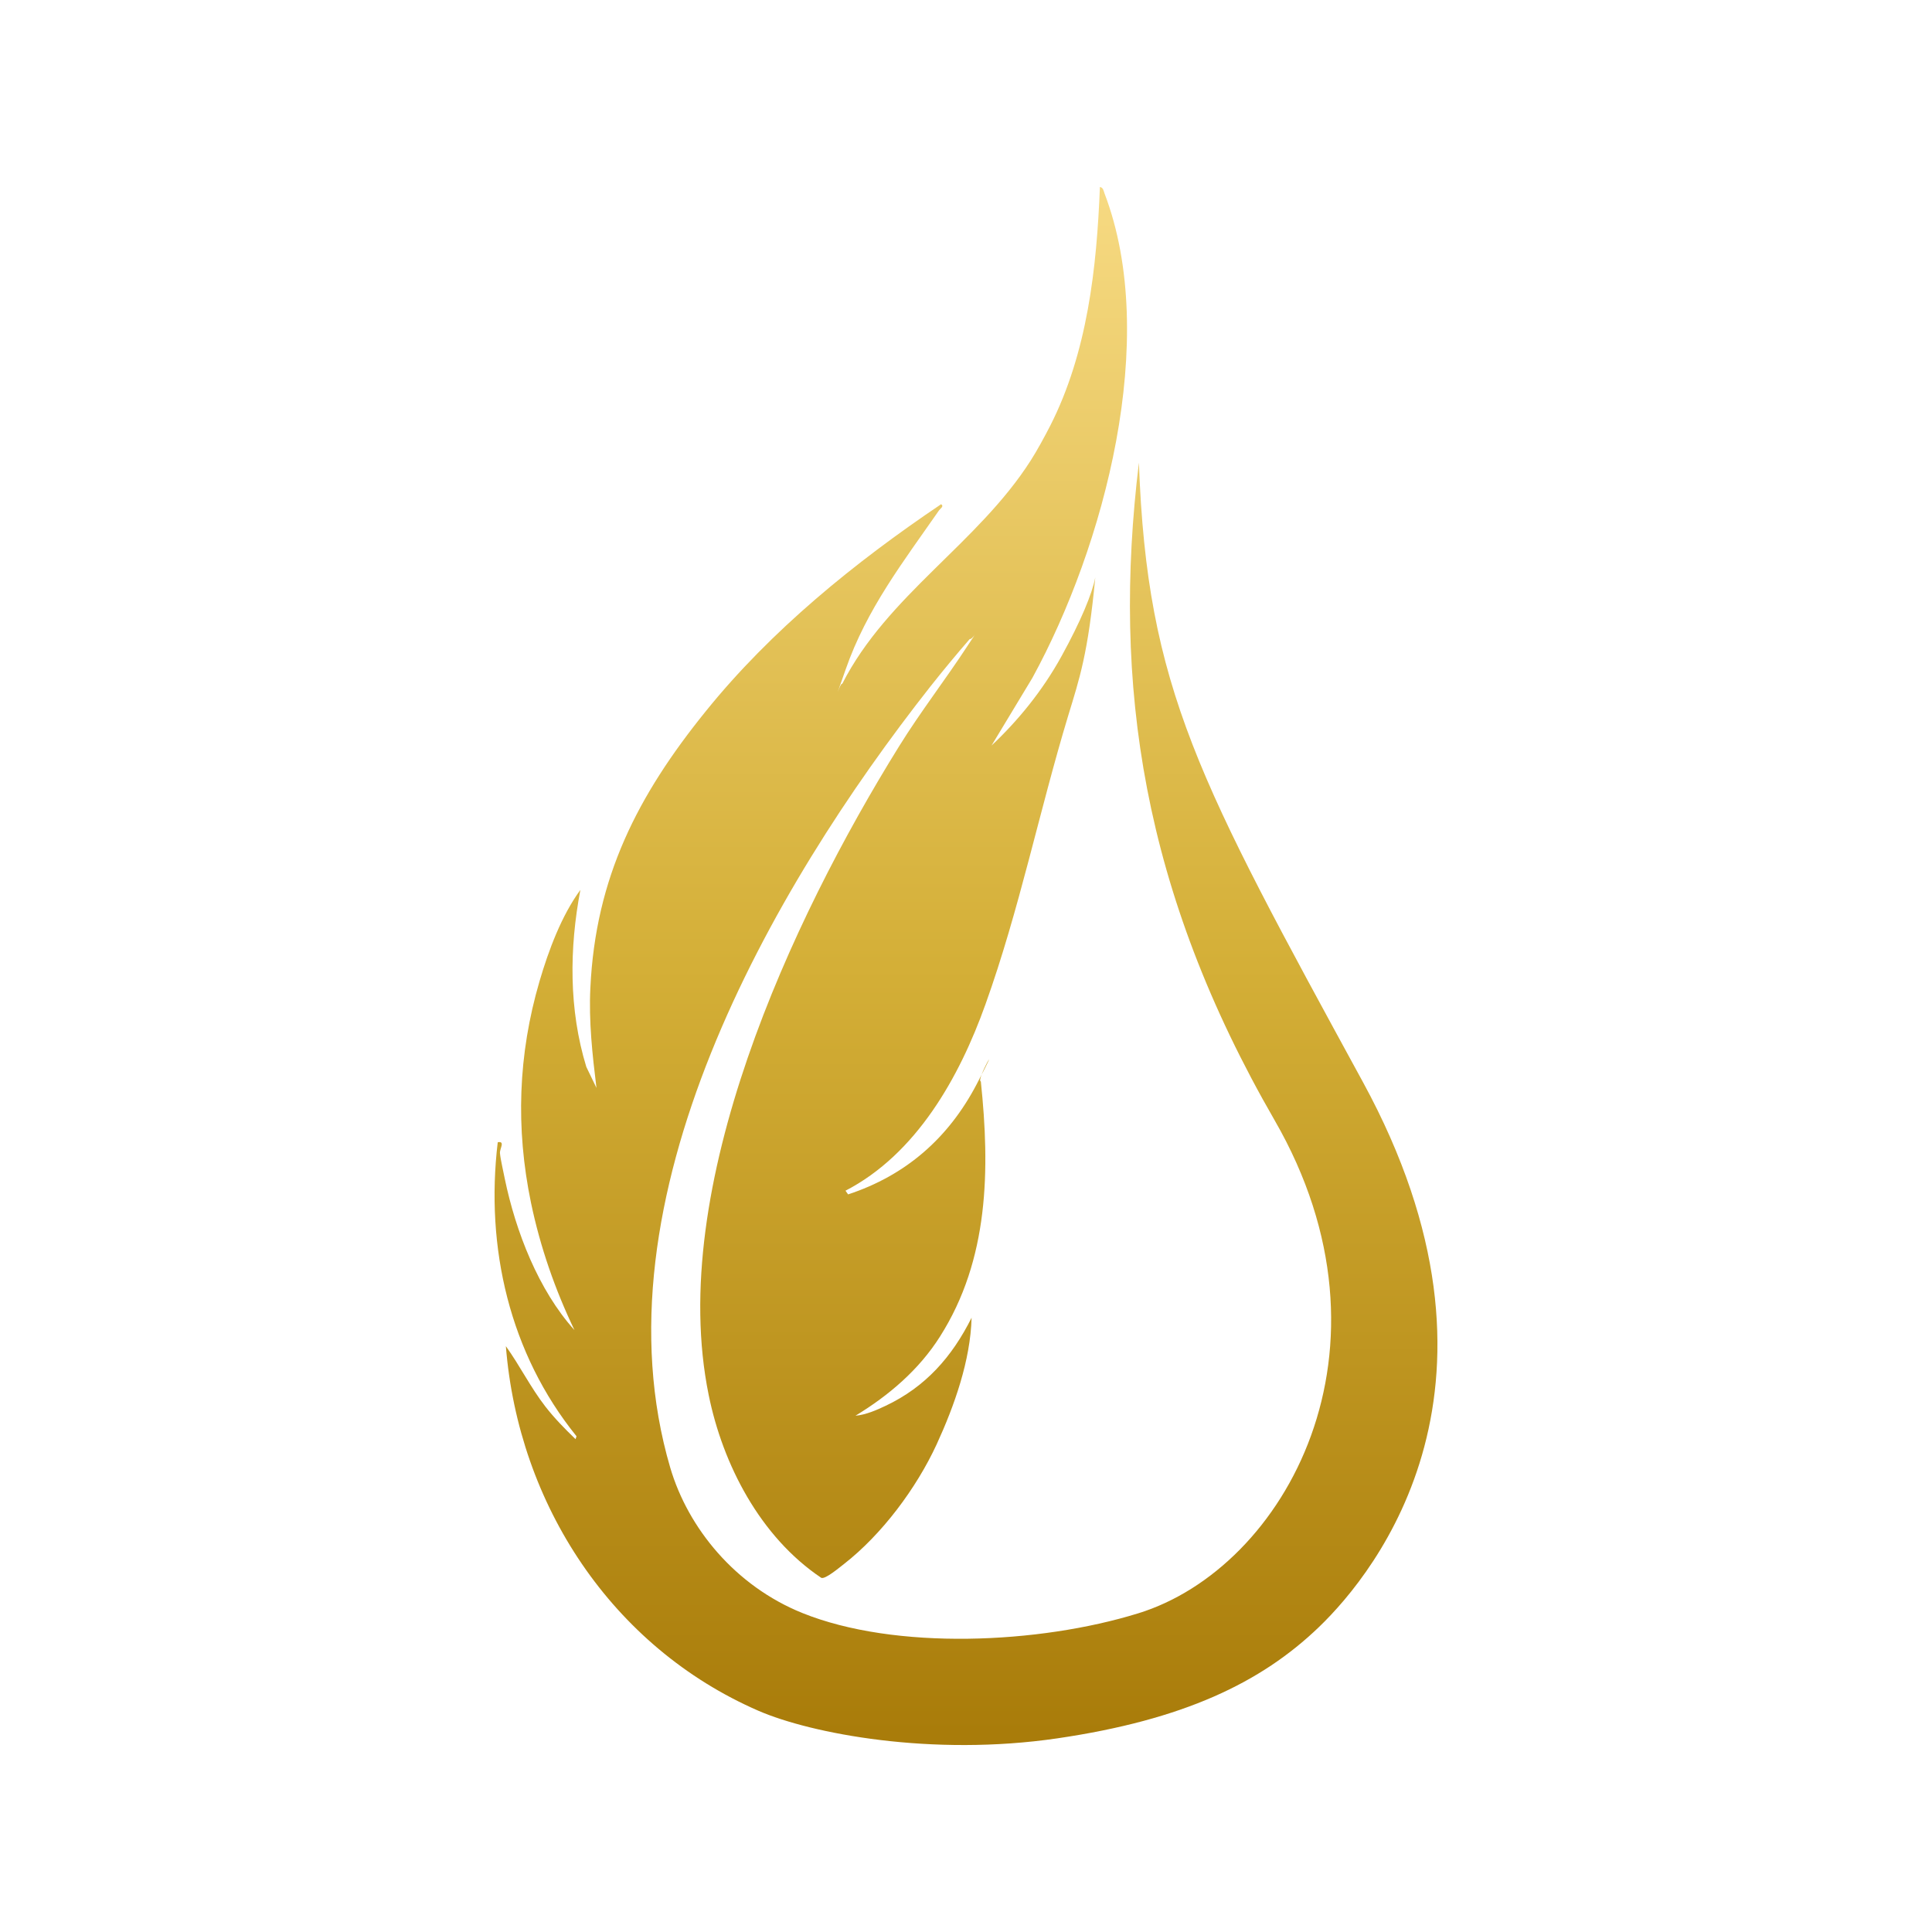
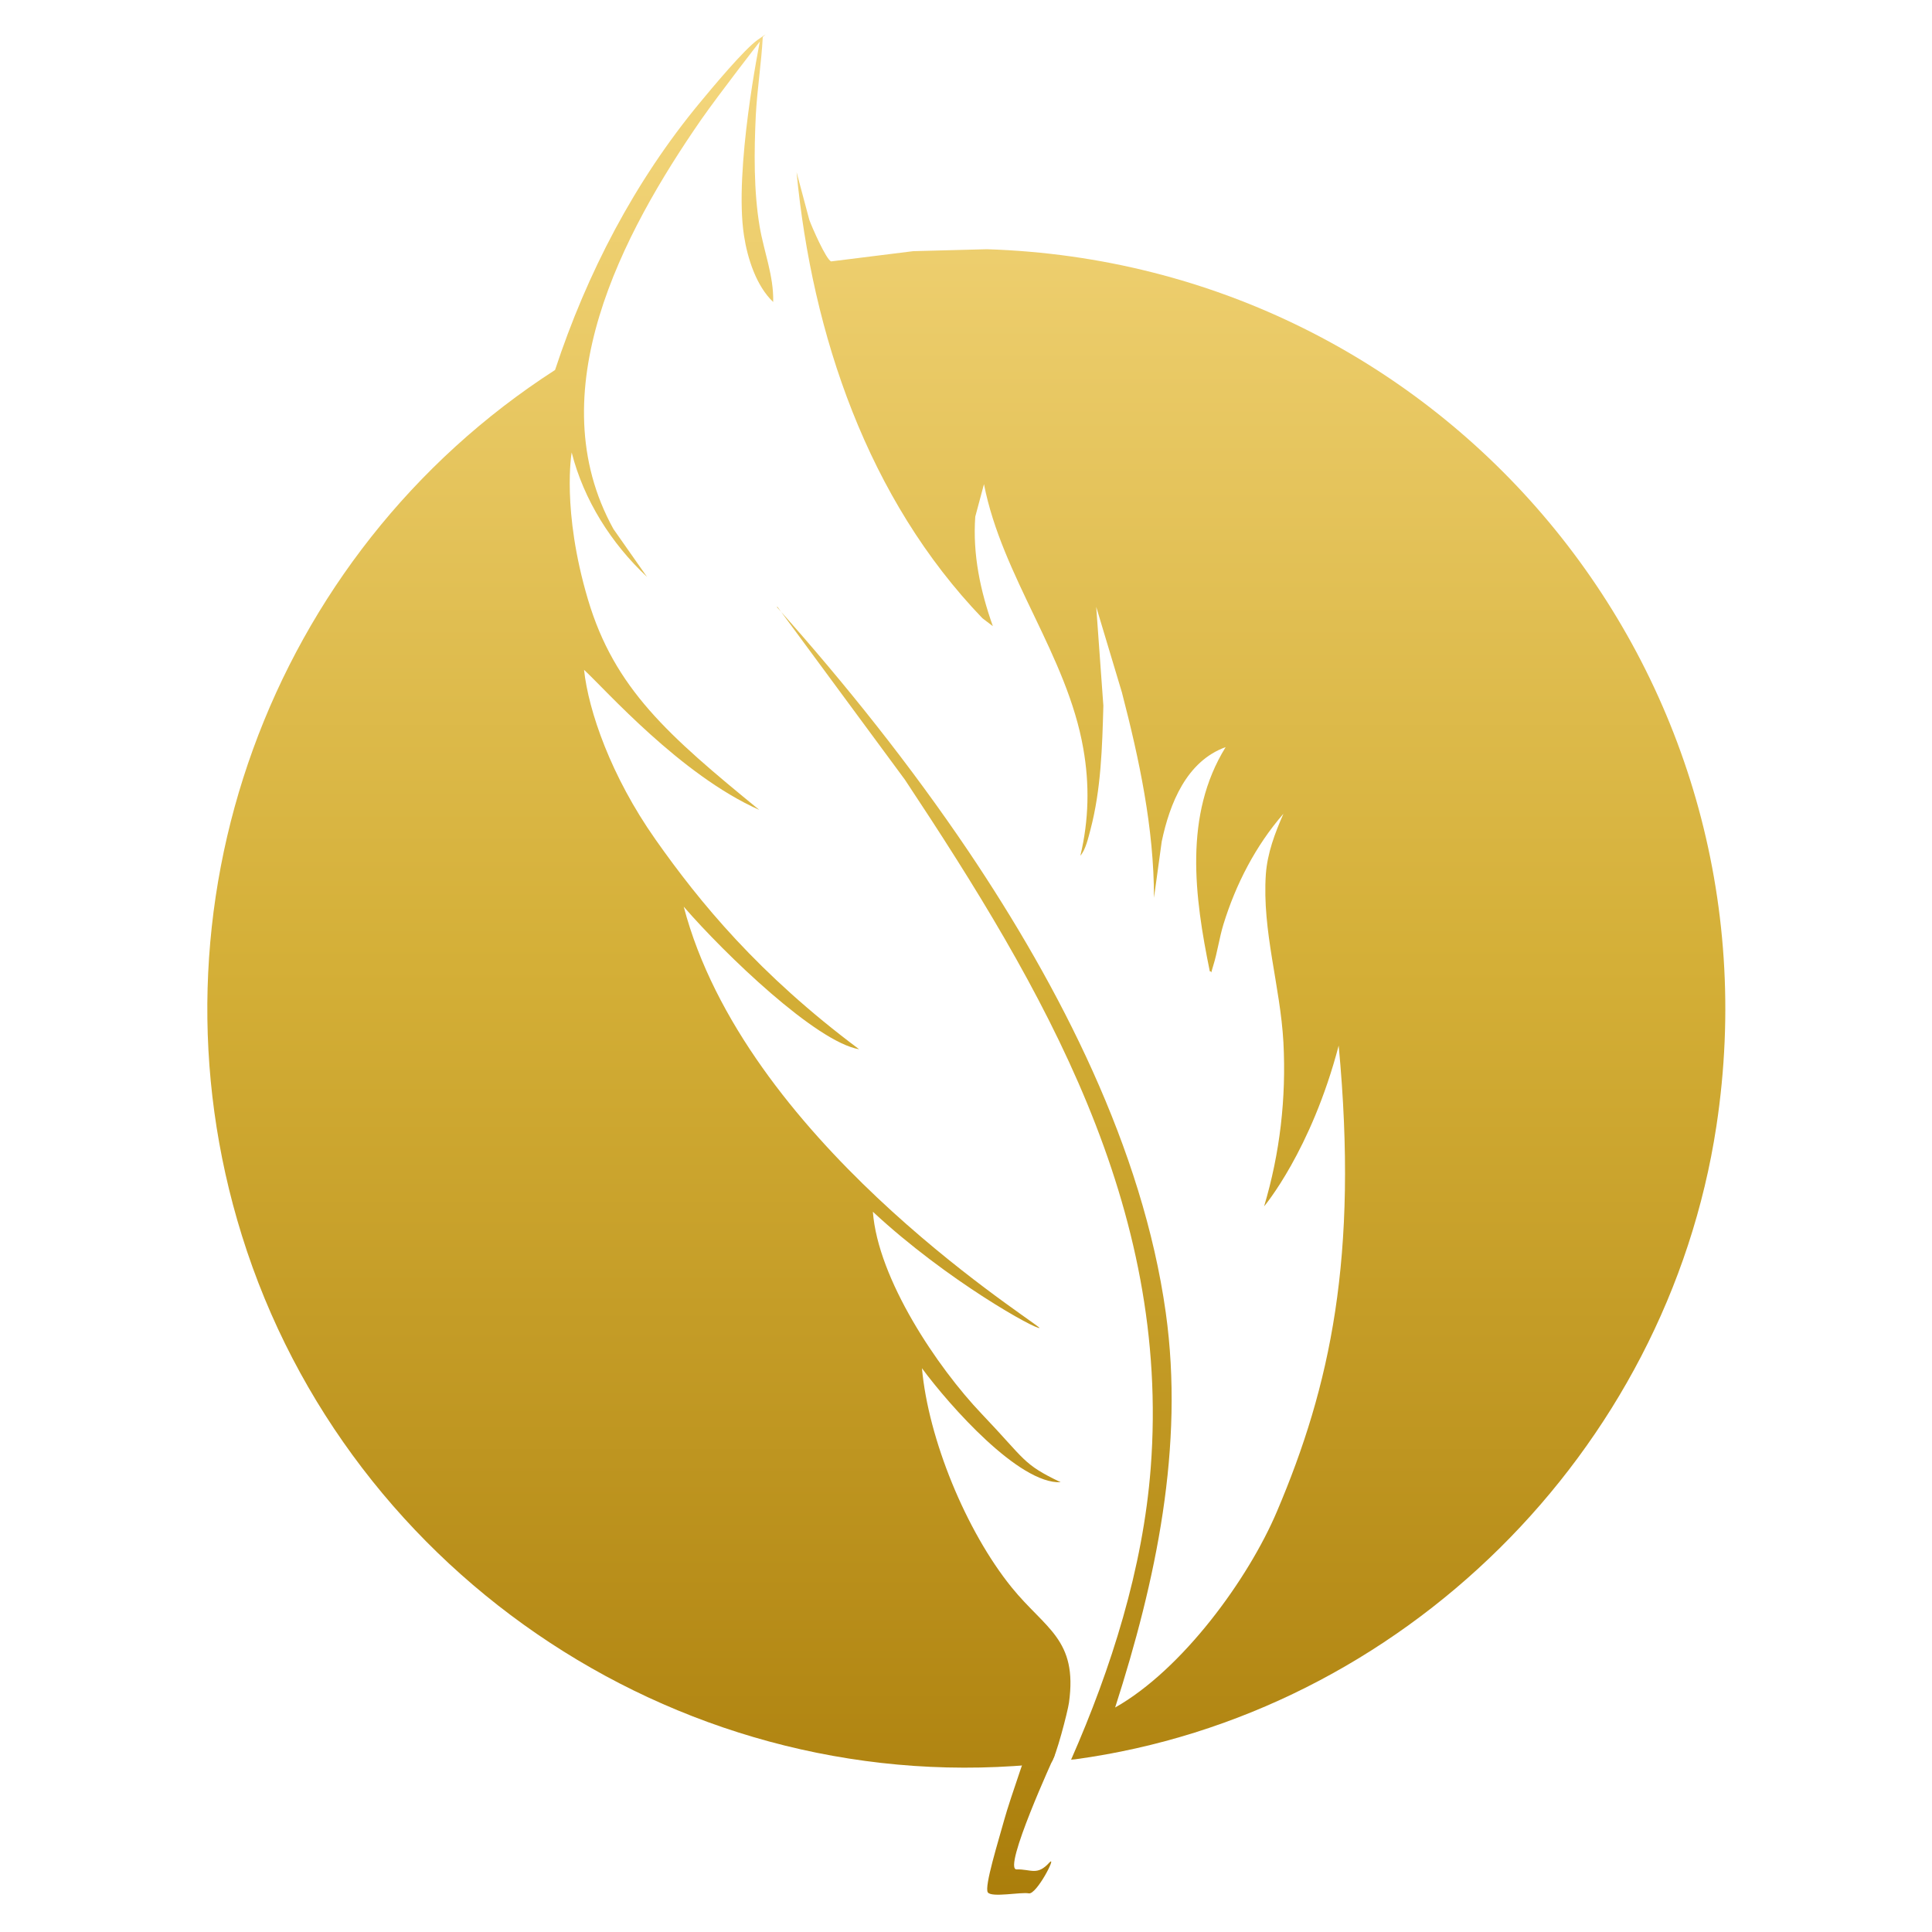
- <svg xmlns="http://www.w3.org/2000/svg" viewBox="-16.62 -46.43 1044.99 1044.99" role="img" aria-label="featherdrop">
+ <svg xmlns="http://www.w3.org/2000/svg" viewBox="0 0 1000 1000" role="img" aria-label="featherdrop">
  <defs>
-     <linearGradient id="fd-gold" x1="0" y1="0" x2="0" y2="1" gradientUnits="objectBoundingBox">
+     <linearGradient id="fd-gold" x1="500" y1="0" x2="500" y2="1000" gradientUnits="userSpaceOnUse">
      <stop offset="0" stop-color="#F6D981" />
      <stop offset="0.5" stop-color="#D4AF37" />
      <stop offset="1" stop-color="#A97C0A" />
    </linearGradient>
  </defs>
-   <path fill="url(#fd-gold)" d="M519.4,357.1c14.5-13.6,27.8-29.8,38.2-48.7s16.5-33.7,18.2-42.5c-3.9,41.2-8.5,54.6-14.6,74.6-15.7,51.8-26.5,105.3-44.8,156.3-14.1,39.5-37.4,81-75.7,100.8l1.4,2c31.3-10.3,54.3-30.5,69.5-59.5s-.6-2.1,2.3-1.6c5,47.7,4.4,96.3-22.1,138-11.3,17.9-27.7,31.9-45.7,42.8,5.4-.4,11.6-3.1,16.4-5.4,21.5-10.2,35.8-26.4,46.4-47.6-.6,23.1-9.3,47.6-18.9,68.5-11,23.8-29.6,48.7-50.1,64.7-2.5,1.9-10.1,8.4-12.3,7.5-33.1-22.2-53.3-61.4-60.9-98.9-22.9-112.1,44.8-257.2,103-350.9,11.6-18.7,25.2-36.2,37.2-54.6s2.7-2.4,1-3.4c-7.3,8.4-14.4,17-21.3,25.7-86.4,109.7-183.1,278.1-140.7,422.5,9.7,32.9,35.3,64,71.4,78.6,50.3,20.3,128,16.8,181.7.2,79.5-24.5,145.2-142.9,73.8-266.7s-88-235.6-73.4-355.7c4.4,122.4,32.4,172.2,121.2,335.1s7.6,264.5-23.8,294.7-73.4,50.2-141.4,60.2-133.2-2.5-161.8-14.9c-79.3-34.5-129.8-111.6-136.6-197.2,7.6,10.6,13.4,22.4,21.4,32.7,4.9,6.3,10.5,12,16.3,17.6l.5-1.6c-36.2-44.8-49.4-102-42.6-159,4.2-.8,1,3.5,1.2,5.9.3,3.5,1.9,10,2.6,13.8,5.9,28.5,18.2,60.3,37.7,81.9-10.5-21.9-18.5-44.9-23.5-68.8-8.4-40.5-7-80.3,4.6-119.9,4.9-16.7,11.9-35.5,22.1-49.4-6,31.6-6.3,64.7,3.2,95.7l5.5,11.4c-2.2-17.9-4.2-36-3.3-54.1,2.8-59.7,25.6-104.1,62.4-149.6,35.4-43.9,80.7-80.6,127.3-112,1.8,1.1-.5,2.4-1.1,3.3-19.4,27.9-39.1,53.3-50.5,86s-2.7,5.7-1.9,7.9c24.4-48,73.4-76,102-120.9,3.3-5.1,7.8-13.4,10.6-18.9,20-39.4,25.1-85.1,26.8-129,1.8.3,2,2.1,2.5,3.5,30,78.6-.2,191-39,262l-22.4,37.1Z" />
+   <g fill="url(#fd-gold)">
+     <path d="M402.1,314.2c35.5,39.8,69.2,82,99.1,126.3,47.3,70.3,90.3,153.9,102.2,238.9,9.7,69.4-5.1,138.7-26.2,204.4,34.7-19.6,68.9-66.4,83.8-101.6,27.4-64.5,42.2-131.3,31.9-241-14.3,54.5-38.6,83.2-38.6,83.2,8.2-27.5,11.5-56,10-84.8-1.6-29.2-11.1-57.7-9.1-87.1.8-11,4.7-21.3,9.1-31.3-14.3,16.4-24.7,36.5-31.1,57.4-2.1,6.9-3.1,14.4-5.2,21.1s0,2.8-1.8,3.1c-7.9-38.6-13.6-80.9,8.2-116.1-20.3,7.3-29,29.3-33.1,48.9l-4,29.1c0-36.1-7.6-71.6-16.6-106.3l-13.3-44.3,3.7,51.2c-.6,21.5-1.2,43.3-6.7,64.2-1.1,4.1-2.5,10.4-5.2,13.4,4.4-18.4,4.8-36.9,1.5-55.5-8.4-48.2-42-88.8-51.4-136.8l-4.5,16.8c-1.4,19.5,2.6,38.4,9.1,56.7l-5.4-4.1c-59.3-61.7-88.1-146.6-96.2-230.9l6.6,24.7c1.2,3.4,8.7,20.6,11.3,21.5l42.5-5.3,38.1-1c236.9,7.5,413.4,218.3,377.6,453.9-25.6,168.5-162.8,304.6-331.8,327.7l-2.2.2c20.8-47.3,37.2-99,41.2-150.9,10.4-135.8-55.4-248-127.2-356.3l-66-89.5Z" />
+     <path d="M545.9,908.6s-27.2,59.2-19.7,59c7.5-.2,10.6,3.5,17-3.6,4.1-4.2-6.7,16.8-10.7,16s-19.2,2.3-21.2-.5,5.6-27,8.5-37.6c2.9-10.6,14.4-43.2,14.4-43.2l11.7,10Z" />
+     <path d="M400.2,156.3c-8.7-8.2-13.3-22.5-15.1-34.3-5.3-33.9,8.2-100.5,8.2-100.5,0,0-20.8,26.7-30.5,40.6-40.8,59-84.3,141.1-45.3,211.7l17.4,24.8c-18.5-17.3-32.7-39.7-39-64.4,0,0-5.3,29.8,8.4,76s41.6,70.5,88.7,109c-40.9-18.2-79.7-62.4-90.7-72.5,2.3,21.3,13.9,55,36.9,87.7,23,32.7,53.5,69.9,105.5,108.7-22.3-3.8-69.5-49.2-90.8-73.8,31.3,119.2,174.6,209.9,184.2,218-1,1.5-47.7-24.2-86.3-60.1,2.6,34.8,33.4,80.6,56.3,104.6s21,25.9,40.9,35.4c-21.5,1-57.4-39.5-71.8-59,3.3,36.6,22.8,84.2,46.4,113.4,17.4,21.5,34.3,26.8,29.7,59.7-.6,4.4-6.9,28.8-9.2,31l-2,.3c-185.8,20.5-361.6-95.6-416.9-273.1-52.8-169.3,14.2-352.7,162.1-448,16.5-50.1,41.2-97.6,74.9-138.3,6.3-7.6,22.9-27.6,30-32.6s2.5-1.6,2.6-1.4c-.7,13.4-2.9,27-3.6,40.5-.9,18.6-1.1,39.3,2,57.6,2.2,13,7.3,25.4,7,38.8Z" />
+   </g>
</svg>
